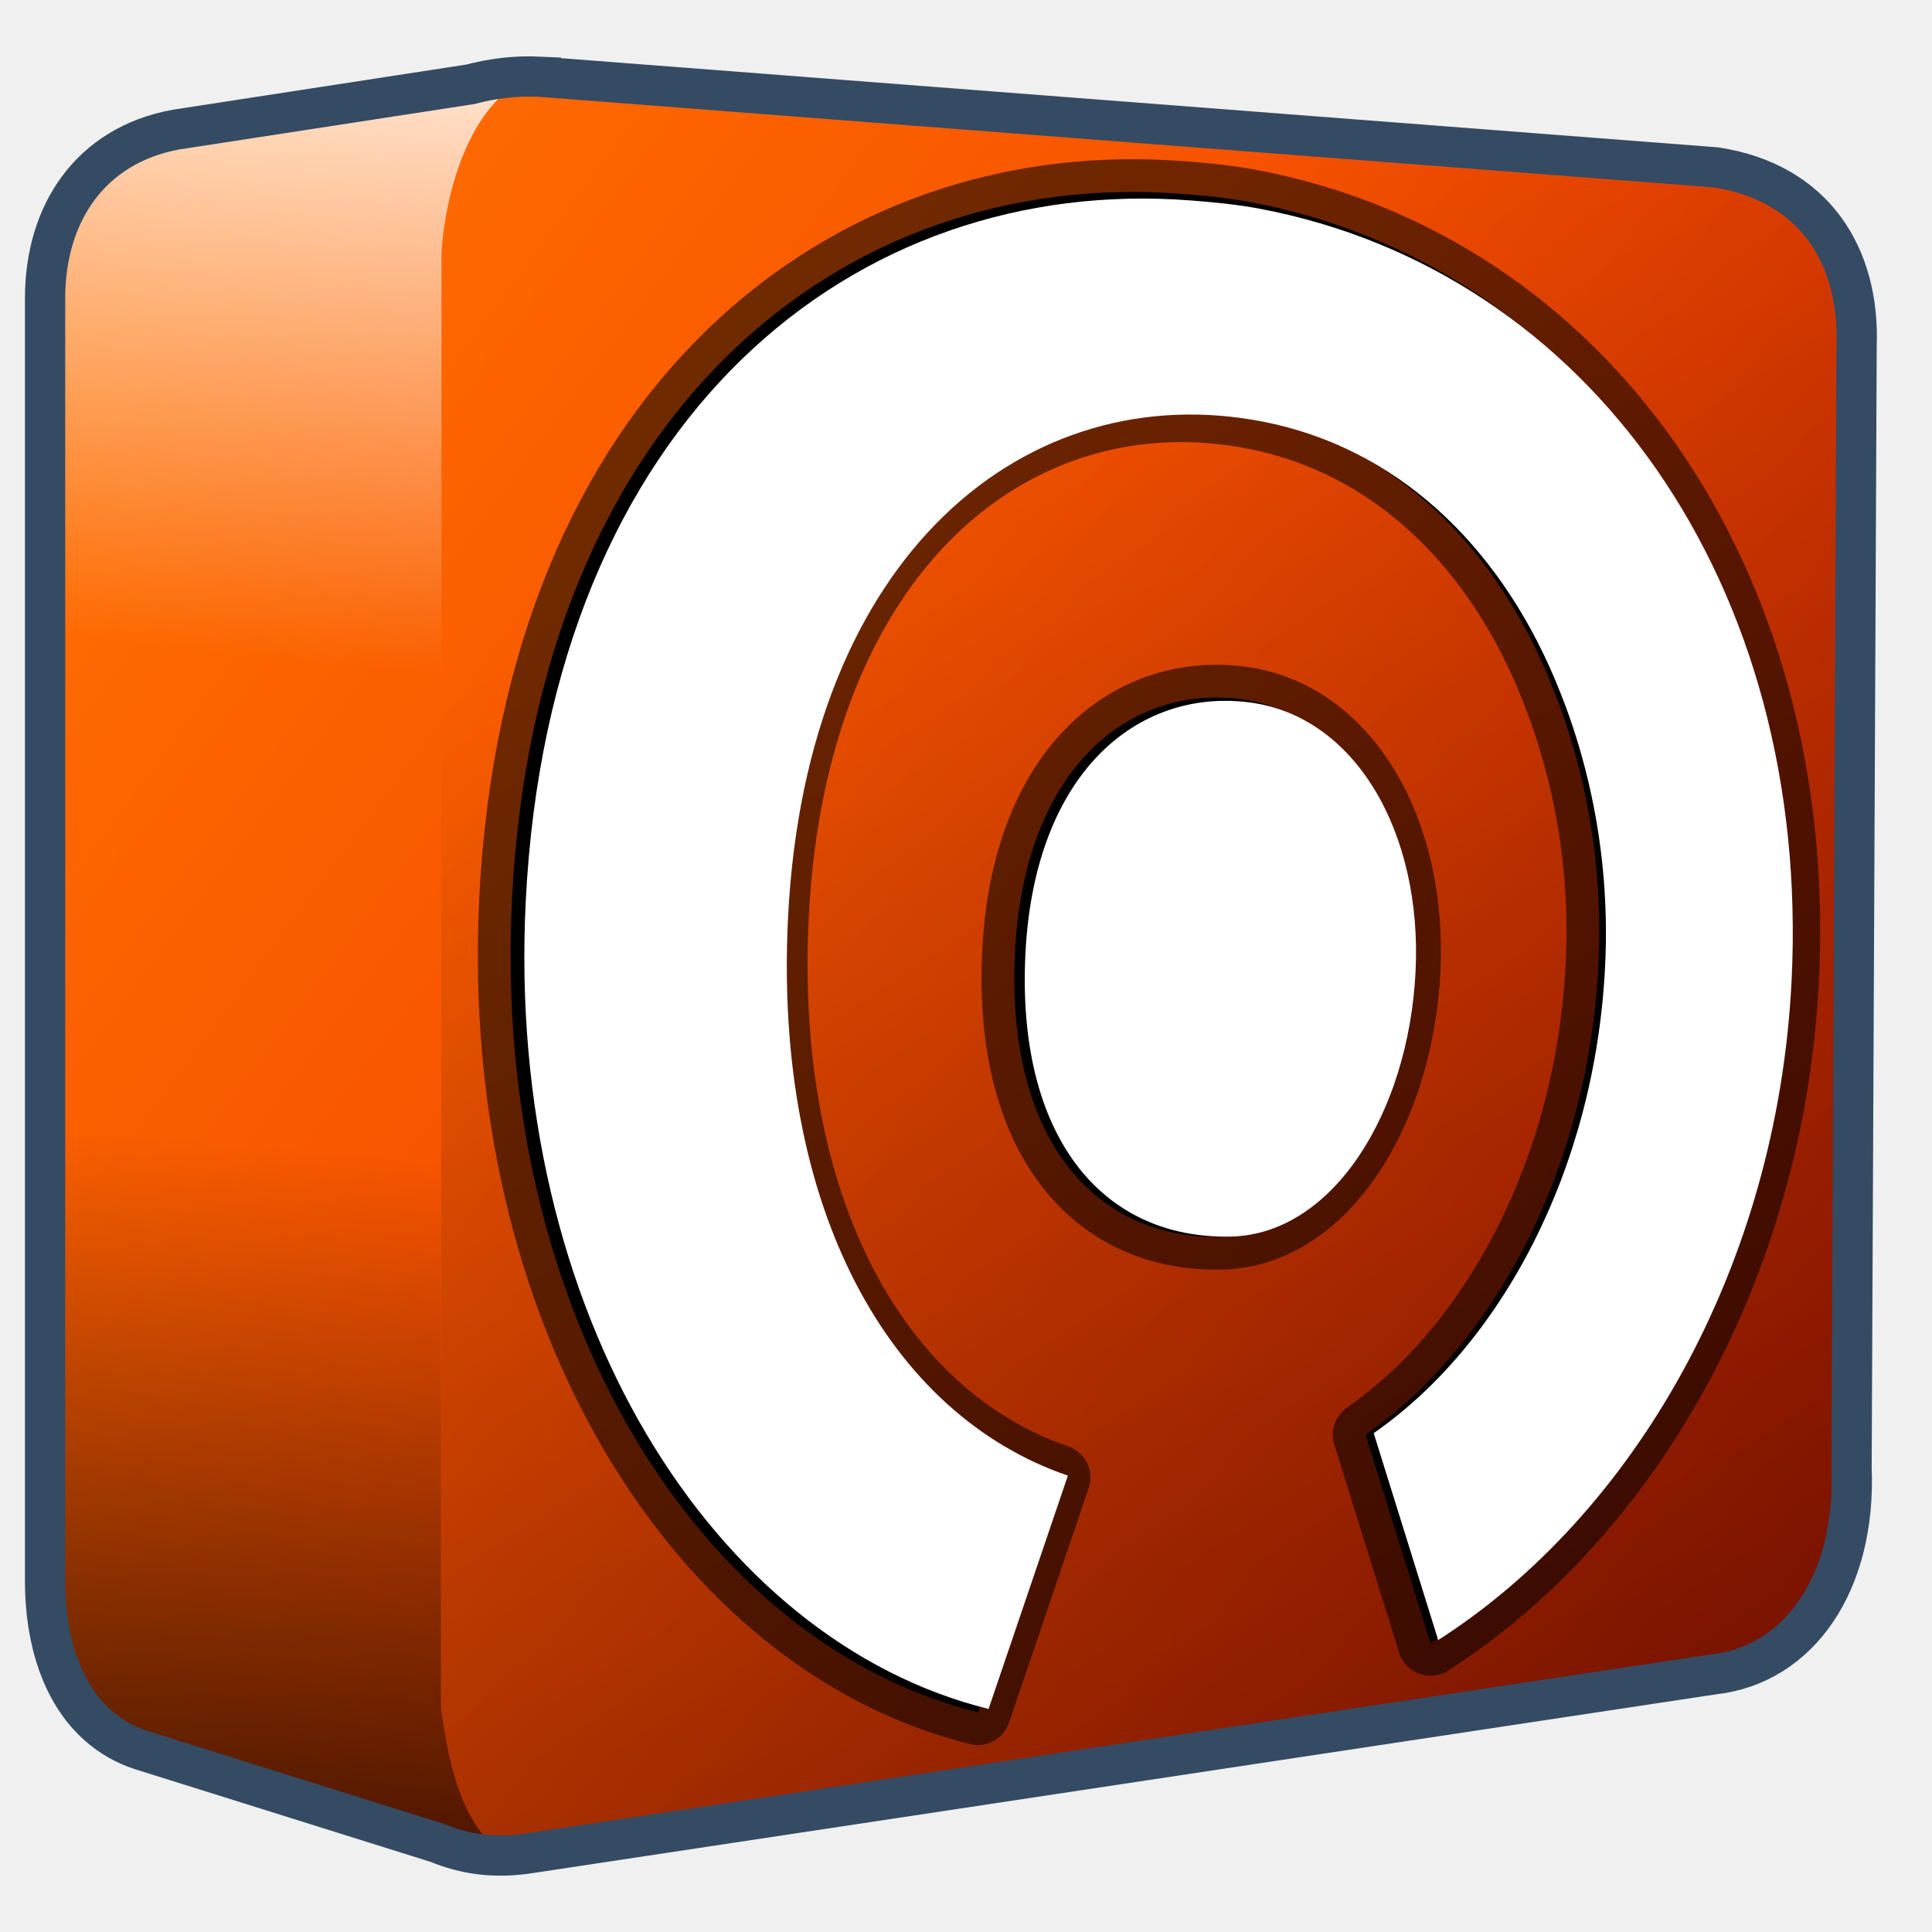
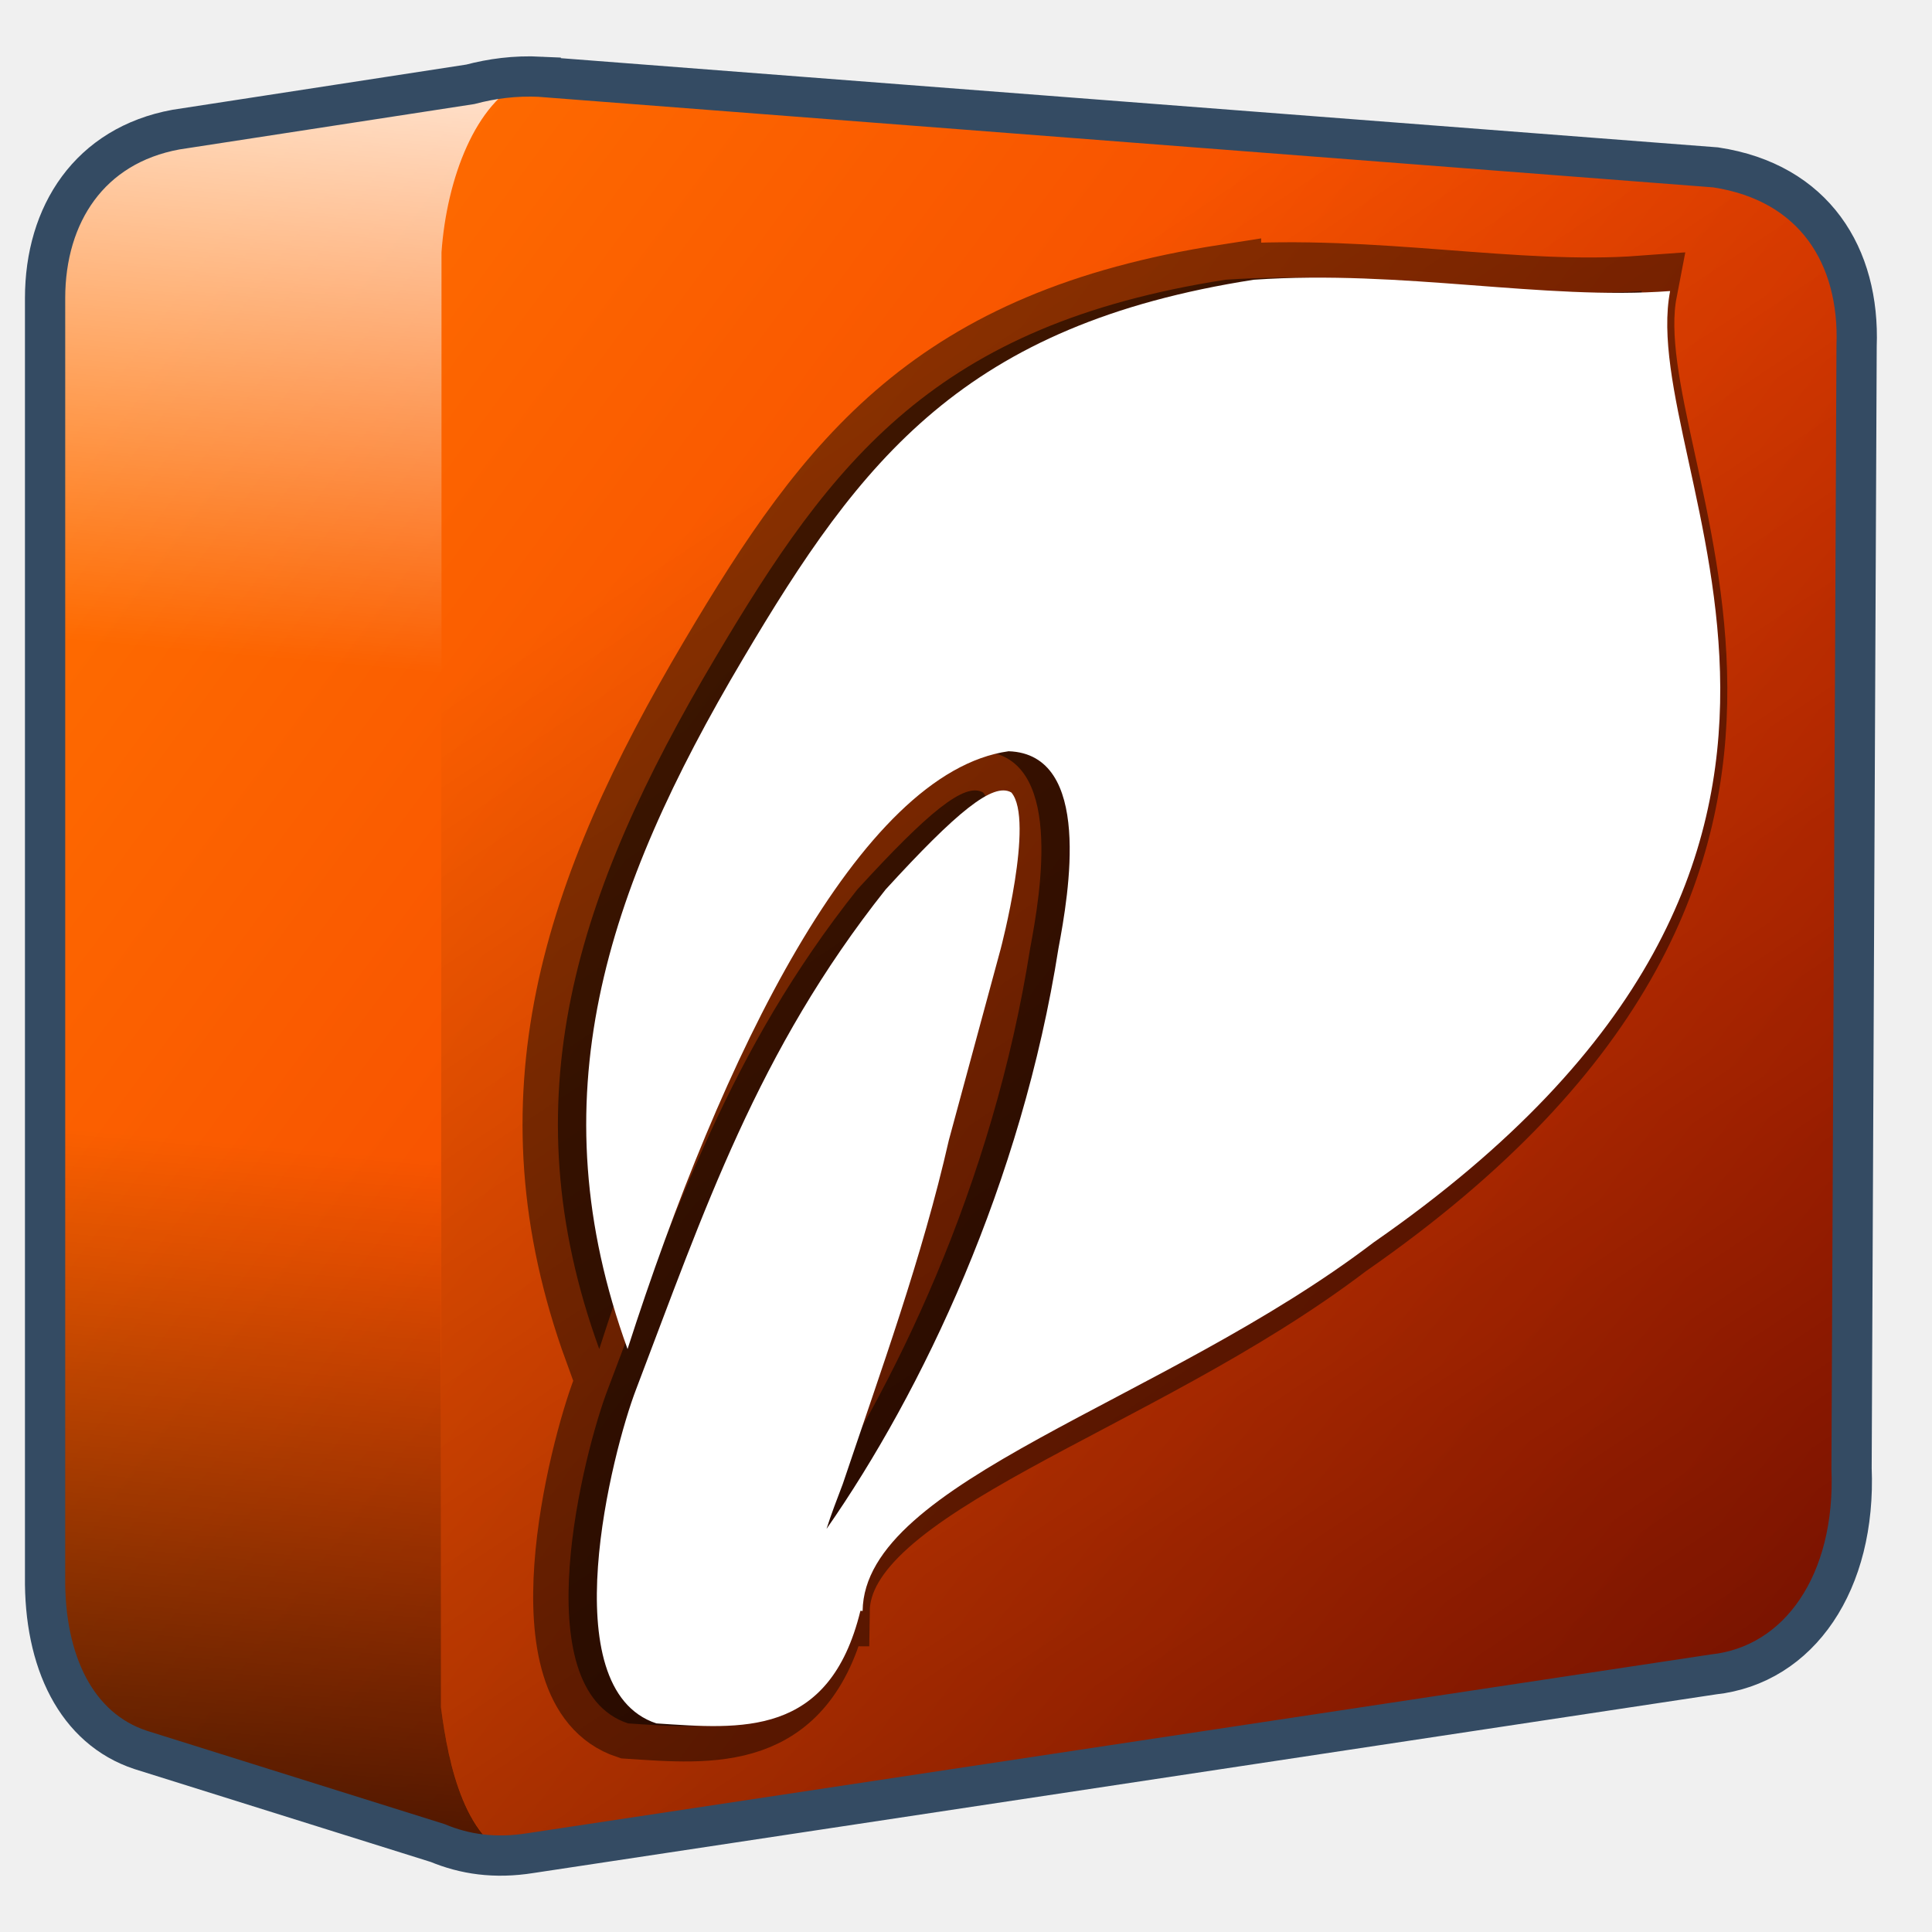
<svg xmlns="http://www.w3.org/2000/svg" xmlns:xlink="http://www.w3.org/1999/xlink" width="136.533" height="136.533" id="svg6934" version="1.0">
  <defs id="defs6936">
-     <linearGradient xlink:href="#linearGradient5344" id="linearGradient3105" x1="7.953" y1="2.242" x2="13.667" y2="-64.465" gradientUnits="userSpaceOnUse" gradientTransform="matrix(1.066667,0,0,1.066667,-4.3041915e-8,149.3333)" />
+     <linearGradient xlink:href="#linearGradient5316" id="linearGradient7799" gradientUnits="userSpaceOnUse" gradientTransform="matrix(1.066667,0,0,1.066667,163.5899,41.65317)" x1="6.596" y1="25.087" x2="117.487" y2="107.414" />
+     <linearGradient id="linearGradient5316">
+       <stop id="stop5320" offset="0" style="stop-color:#ff6e00;stop-opacity:1;" />
+       <stop id="stop5322" offset="1" style="stop-color:#eb2600;stop-opacity:1;" />
+     </linearGradient>
+     <linearGradient xlink:href="#linearGradient5344" id="linearGradient7801" gradientUnits="userSpaceOnUse" gradientTransform="matrix(5.689668,0,0,5.689668,-1384.656,-6213.875)" x1="305.234" y1="1137.068" x2="283.351" y2="1104.202" />
    <linearGradient id="linearGradient5344">
-       <stop style="stop-color:#000000;stop-opacity:1;" offset="0" id="stop5346" />
-       <stop style="stop-color:#000000;stop-opacity:0;" offset="1" id="stop5348" />
+       <stop id="stop5346" offset="0" style="stop-color:#000000;stop-opacity:1;" />
+       <stop id="stop5348" offset="1" style="stop-color:#000000;stop-opacity:0;" />
    </linearGradient>
-     <linearGradient xlink:href="#linearGradient5165-7-9-8-2" id="linearGradient3103" x1="22.934" y1="-144.768" x2="18.619" y2="-96.332" gradientUnits="userSpaceOnUse" gradientTransform="matrix(1.066667,0,0,1.066667,-4.3041915e-8,149.3333)" />
-     <linearGradient id="linearGradient5165-7-9-8-2">
-       <stop id="stop5167-4-8-6-9" style="stop-color:#ffffff;stop-opacity:1" offset="0" />
-       <stop id="stop5169-5-5-2-9" style="stop-color:#ffffff;stop-opacity:0" offset="1" />
+     <linearGradient xlink:href="#linearGradient5362" id="linearGradient7803" gradientUnits="userSpaceOnUse" gradientTransform="matrix(1.066667,0,0,1.066667,163.5899,190.9865)" x1="22.934" y1="-144.768" x2="18.619" y2="-96.332" />
+     <linearGradient id="linearGradient5362">
+       <stop id="stop5364" offset="0" style="stop-color:#ffffff;stop-opacity:1;" />
+       <stop id="stop5366" offset="1" style="stop-color:#ffffff;stop-opacity:0;" />
    </linearGradient>
-     <linearGradient xlink:href="#linearGradient5344" id="linearGradient3107" gradientUnits="userSpaceOnUse" gradientTransform="matrix(5.689668,0,0,5.689668,-1548.245,-6255.528)" x1="305.234" y1="1137.068" x2="283.351" y2="1104.202" />
-     <linearGradient xlink:href="#linearGradient12336" id="linearGradient4454" x1="6.596" y1="25.087" x2="117.487" y2="107.414" gradientUnits="userSpaceOnUse" gradientTransform="scale(1.066667)" />
-     <linearGradient id="linearGradient12336">
-       <stop id="stop12338" offset="0" style="stop-color:#ff6e00;stop-opacity:1;" />
-       <stop id="stop12340" offset="1" style="stop-color:#eb2600;stop-opacity:1;" />
-     </linearGradient>
+     <linearGradient xlink:href="#linearGradient5344" id="linearGradient7805" gradientUnits="userSpaceOnUse" gradientTransform="matrix(1.066667,0,0,1.066667,163.5899,190.9865)" x1="7.953" y1="2.242" x2="13.667" y2="-64.465" />
  </defs>
  <g id="layer1">
-     <path style="fill:url(#linearGradient4454);fill-opacity:1;fill-rule:evenodd;stroke:none;stroke-width:1.067" d="m 36.5,5.4 c -1.418,0.059 -2.721,0.298 -3.9,0.667 l -19.567,2.9 H 12.5 v 0.2 C 6.403,10.286 3.267,15.131 3.267,21.067 V 111.4 C 3.192,117.429 5.453,122.168 10,123.667 L 30.233,130 c 0.022,0.011 0.044,0.023 0.067,0.033 2.019,0.97 4.442,1.315 7.233,0.867 l 83.5,-12.6 c 6.102,-0.661 10.098,-6.468 9.767,-14.533 l 0.433,-79.233 c 0.237,-6.363 -2.988,-11.708 -9.967,-12.767 L 38.233,5.433 C 37.64,5.404 37.057,5.377 36.5,5.4 Z" id="path30949" />
-     <path style="fill:url(#linearGradient3107);fill-rule:evenodd;stroke:none;stroke-width:1.067" d="M 31.2,17.833 31.167,120.667 c 0.479,3.689 1.501,8.666 4.633,10.4 0.562,-0.024 1.139,-0.071 1.733,-0.167 l 83.5,-12.6 c 6.102,-0.661 10.098,-6.468 9.767,-14.533 l 0.433,-79.233 c 0.237,-6.363 -2.988,-11.708 -9.967,-12.767 L 40.19,5.583 C 35.954,5.134 31.214,10.682 31.2,17.833 Z m 0.967,112.833 c 0.691,0.183 1.402,0.348 2.167,0.4 z" id="path30953" />
-     <path style="display:inline;fill:url(#linearGradient3103);fill-rule:evenodd;stroke:none;stroke-width:1.067" d="m 37.1,5.667 -24.067,3.3 H 12.5 v 0.2 C 6.403,10.286 3.267,15.131 3.267,21.067 V 47.733 H 31.2 v -29.9 C 31.57,12.589 33.626,7.205 37.1,5.667 Z" id="path3073" />
-     <path style="display:inline;fill:url(#linearGradient3105);fill-rule:evenodd;stroke:none;stroke-width:1.067" d="M 3.267,72.967 V 111.4 C 3.192,117.429 5.453,122.168 10,123.667 l 18.833,6.433 8,1.4 C 32.875,130.385 31.695,124.737 31.167,120.667 v -47.7 z" id="path3081" />
-     <path id="path30957" d="M 38.213,5.423 C 36.363,5.332 34.728,5.566 33.235,5.958 L 12.432,9.159 C 6.336,10.278 3.186,15.136 3.186,21.071 v 90.324 c -0.075,6.029 2.21,10.77 6.756,12.269 l 20.981,6.578 c 1.912,0.79 4.027,1.121 6.579,0.712 l 83.567,-12.624 c 6.102,-0.66 10.11,-6.514 9.779,-14.579 l 0.356,-79.3 c 0.237,-6.363 -2.979,-11.565 -9.957,-12.624 L 38.213,5.425 Z" style="display:inline;fill:none;stroke:#344b63;stroke-width:2.845;stroke-linecap:butt;stroke-linejoin:miter;stroke-miterlimit:4;stroke-dasharray:none;stroke-opacity:1" />
-     <path id="path4194" d="M 83.514,13.701 C 59.613,11.845 37.91,29.11 36.183,63.54 34.715,92.814 49.55,116.17 69.107,121.005 l 5.641,-16.597 C 62.048,100.058 53.802,85.42 54.842,64.69 56.143,38.751 71.915,26.164 88.643,29.438 c 9.433,1.846 16.681,8.681 20.756,18.339 2.498,5.919 3.941,12.866 3.562,20.441 -0.726,14.477 -7.445,26.915 -16.459,33.165 l 4.588,14.721 c 13.892,-8.892 24.113,-26.464 25.136,-46.861 1.415,-28.224 -14.401,-50.541 -37.858,-54.959 -1.612,-0.304 -3.26,-0.46 -4.853,-0.584 z m 4.054,35.691 c -7.855,-0.947 -15.193,4.973 -15.841,17.885 -0.648,12.912 5.383,20.324 14.6,20.126 C 93.589,87.247 98.976,78.605 99.479,68.571 99.976,58.648 95.173,50.306 87.568,49.392 Z" style="display:inline;fill:#000000;fill-opacity:1;stroke:#000000;stroke-width:4.631;stroke-linecap:round;stroke-linejoin:round;stroke-miterlimit:4;stroke-dasharray:none;stroke-opacity:0.551" />
-     <path style="display:inline;fill:#ffffff;fill-opacity:1;stroke:none;stroke-width:1.067" d="M 84.175,14.167 C 60.431,12.323 38.869,29.476 37.154,63.68 35.695,92.763 50.433,115.967 69.862,120.77 l 5.604,-16.488 C 62.849,99.96 54.658,85.417 55.691,64.823 56.983,39.053 72.652,26.548 89.271,29.801 c 9.371,1.834 16.572,8.625 20.621,18.219 2.482,5.881 3.916,12.782 3.538,20.308 -0.721,14.382 -7.396,26.74 -16.352,32.949 l 4.558,14.625 c 13.801,-8.834 23.955,-26.291 24.972,-46.555 1.406,-28.039 -14.307,-50.211 -37.611,-54.6 -1.601,-0.302 -3.239,-0.457 -4.822,-0.58 z m 4.028,35.458 c -7.804,-0.941 -15.094,4.941 -15.737,17.768 -0.643,12.828 5.348,20.191 14.505,19.995 7.214,-0.155 12.565,-8.741 13.065,-18.709 0.494,-9.858 -4.277,-18.145 -11.833,-19.054 z" id="path27063" />
+     <g transform="translate(-163.5899,-41.65317)" id="g7743">
+       <path style="fill:url(#linearGradient7799);fill-opacity:1;fill-rule:evenodd;stroke:none;stroke-width:1.067" d="m 200.09,47.053 c -1.418,0.059 -2.721,0.298 -3.9,0.667 l -19.567,2.9 -0.533,0 0,0.2 c -6.097,1.119 -9.233,5.965 -9.233,11.9 l 0,90.333 c -0.075,6.029 2.187,10.768 6.733,12.267 l 20.233,6.333 c 0.022,0.011 0.044,0.023 0.067,0.033 2.019,0.97 4.442,1.315 7.233,0.867 l 83.5,-12.6 c 6.102,-0.661 10.098,-6.468 9.767,-14.533 l 0.433,-79.233 c 0.237,-6.363 -2.988,-11.708 -9.967,-12.767 l -83.033,-6.333 c -0.593,-0.029 -1.177,-0.057 -1.733,-0.033 z" id="path7745" />
+       <path style="fill:url(#linearGradient7801);fill-rule:evenodd;stroke:none;stroke-width:1.067" d="m 194.79,59.487 -0.033,102.833 c 0.479,3.689 1.501,8.666 4.633,10.4 0.562,-0.024 1.139,-0.071 1.733,-0.167 l 83.5,-12.6 c 6.102,-0.661 10.098,-6.468 9.767,-14.533 l 0.433,-79.233 c 0.237,-6.363 -2.988,-11.708 -9.967,-12.767 l -81.076,-6.184 c -4.236,-0.449 -8.977,5.099 -8.99,12.251 z m 0.967,112.833 c 0.691,0.183 1.402,0.348 2.167,0.4 z" id="path7747" />
+       <path style="display:inline;fill:url(#linearGradient7803);fill-rule:evenodd;stroke:none;stroke-width:1.067" d="m 200.69,47.32 -24.067,3.3 -0.533,0 0,0.2 c -6.097,1.119 -9.233,5.965 -9.233,11.9 l 0,26.667 27.933,0 0,-29.9 c 0.37,-5.245 2.426,-10.628 5.9,-12.167 z" id="path7749" />
+       <path style="display:inline;fill:url(#linearGradient7805);fill-rule:evenodd;stroke:none;stroke-width:1.067" d="m 166.857,114.62 0,38.433 c -0.075,6.029 2.187,10.768 6.733,12.267 l 18.833,6.433 8,1.4 c -3.958,-1.115 -5.139,-6.763 -5.667,-10.833 l 0,-47.7 z" id="path7751" />
+       <path id="path7753" d="m 201.803,47.077 c -1.85,-0.091 -3.485,0.142 -4.978,0.535 l -20.803,3.201 c -6.097,1.119 -9.246,5.977 -9.246,11.913 l 0,90.324 c -0.075,6.029 2.21,10.77 6.756,12.269 l 20.981,6.578 c 1.912,0.79 4.027,1.121 6.579,0.712 l 83.567,-12.624 c 6.102,-0.66 10.11,-6.514 9.779,-14.579 l 0.356,-79.3 c 0.237,-6.363 -2.979,-11.565 -9.957,-12.624 l -83.034,-6.401 z" style="display:inline;fill:none;stroke:#344b63;stroke-width:2.845;stroke-linecap:butt;stroke-linejoin:miter;stroke-miterlimit:4;stroke-dasharray:none;stroke-opacity:1" />
+     </g>
+     <path style="fill:#000000;fill-opacity:0.544;fill-rule:evenodd;stroke:#000000;stroke-width:5;stroke-linecap:butt;stroke-linejoin:miter;stroke-miterlimit:4;stroke-dasharray:none;stroke-opacity:0.456" d="M 86.626,19.765 C 66.149,22.95 58.849,32.455 50.51,46.552 40.713,63.08 35.937,77.66 42.349,95.335 48.988,74.695 58.725,54.568 69.28,53.09 c 5.96,0.205 4.246,10.071 3.52,13.929 -2.602,16.58 -9.624,31.325 -16.389,41.026 0.321,-1.016 0.739,-2.099 1.148,-3.174 2.703,-8.038 5.613,-16.01 7.495,-24.293 l 3.663,-13.519 c 0,0 2.417,-9.125 0.755,-11.054 -1.285,-0.756 -3.883,1.384 -8.888,6.858 -9.053,11.399 -12.841,22.75 -17.627,35.307 -1.687,4.378 -5.987,21.167 1.428,23.621 5.962,0.392 12.226,1.034 14.42,-7.956 0.055,7.8e-4 0.101,0.01 0.156,0.01 0.117,-9.204 21.246,-14.709 36.108,-26.041 39.839,-27.641 18.507,-54.521 20.957,-67.236 -8.978,0.665 -18.877,-1.52 -29.4,-0.801 z" id="path7755" />
+     <path id="path7757" d="M 88.626,19.765 C 68.149,22.95 60.849,32.455 52.51,46.552 42.713,63.08 37.937,77.66 44.349,95.335 50.988,74.695 60.725,54.568 71.28,53.09 c 5.96,0.205 4.246,10.071 3.52,13.929 -2.602,16.58 -9.624,31.325 -16.389,41.026 0.321,-1.016 0.739,-2.099 1.148,-3.174 2.703,-8.038 5.613,-16.01 7.495,-24.293 l 3.663,-13.519 c 0,0 2.417,-9.125 0.755,-11.054 -1.285,-0.756 -3.883,1.384 -8.888,6.858 -9.053,11.399 -12.841,22.75 -17.627,35.307 -1.687,4.378 -5.987,21.167 1.428,23.621 5.962,0.392 12.226,1.034 14.42,-7.956 0.055,7.8e-4 0.101,0.01 0.156,0.01 0.117,-9.204 21.246,-14.709 36.108,-26.041 39.839,-27.641 18.507,-54.521 20.957,-67.236 -8.978,0.665 -18.877,-1.52 -29.4,-0.801 z" style="fill:#ffffff;fill-rule:evenodd;stroke:none;stroke-width:1px;stroke-linecap:butt;stroke-linejoin:miter;stroke-opacity:1" />
  </g>
</svg>
